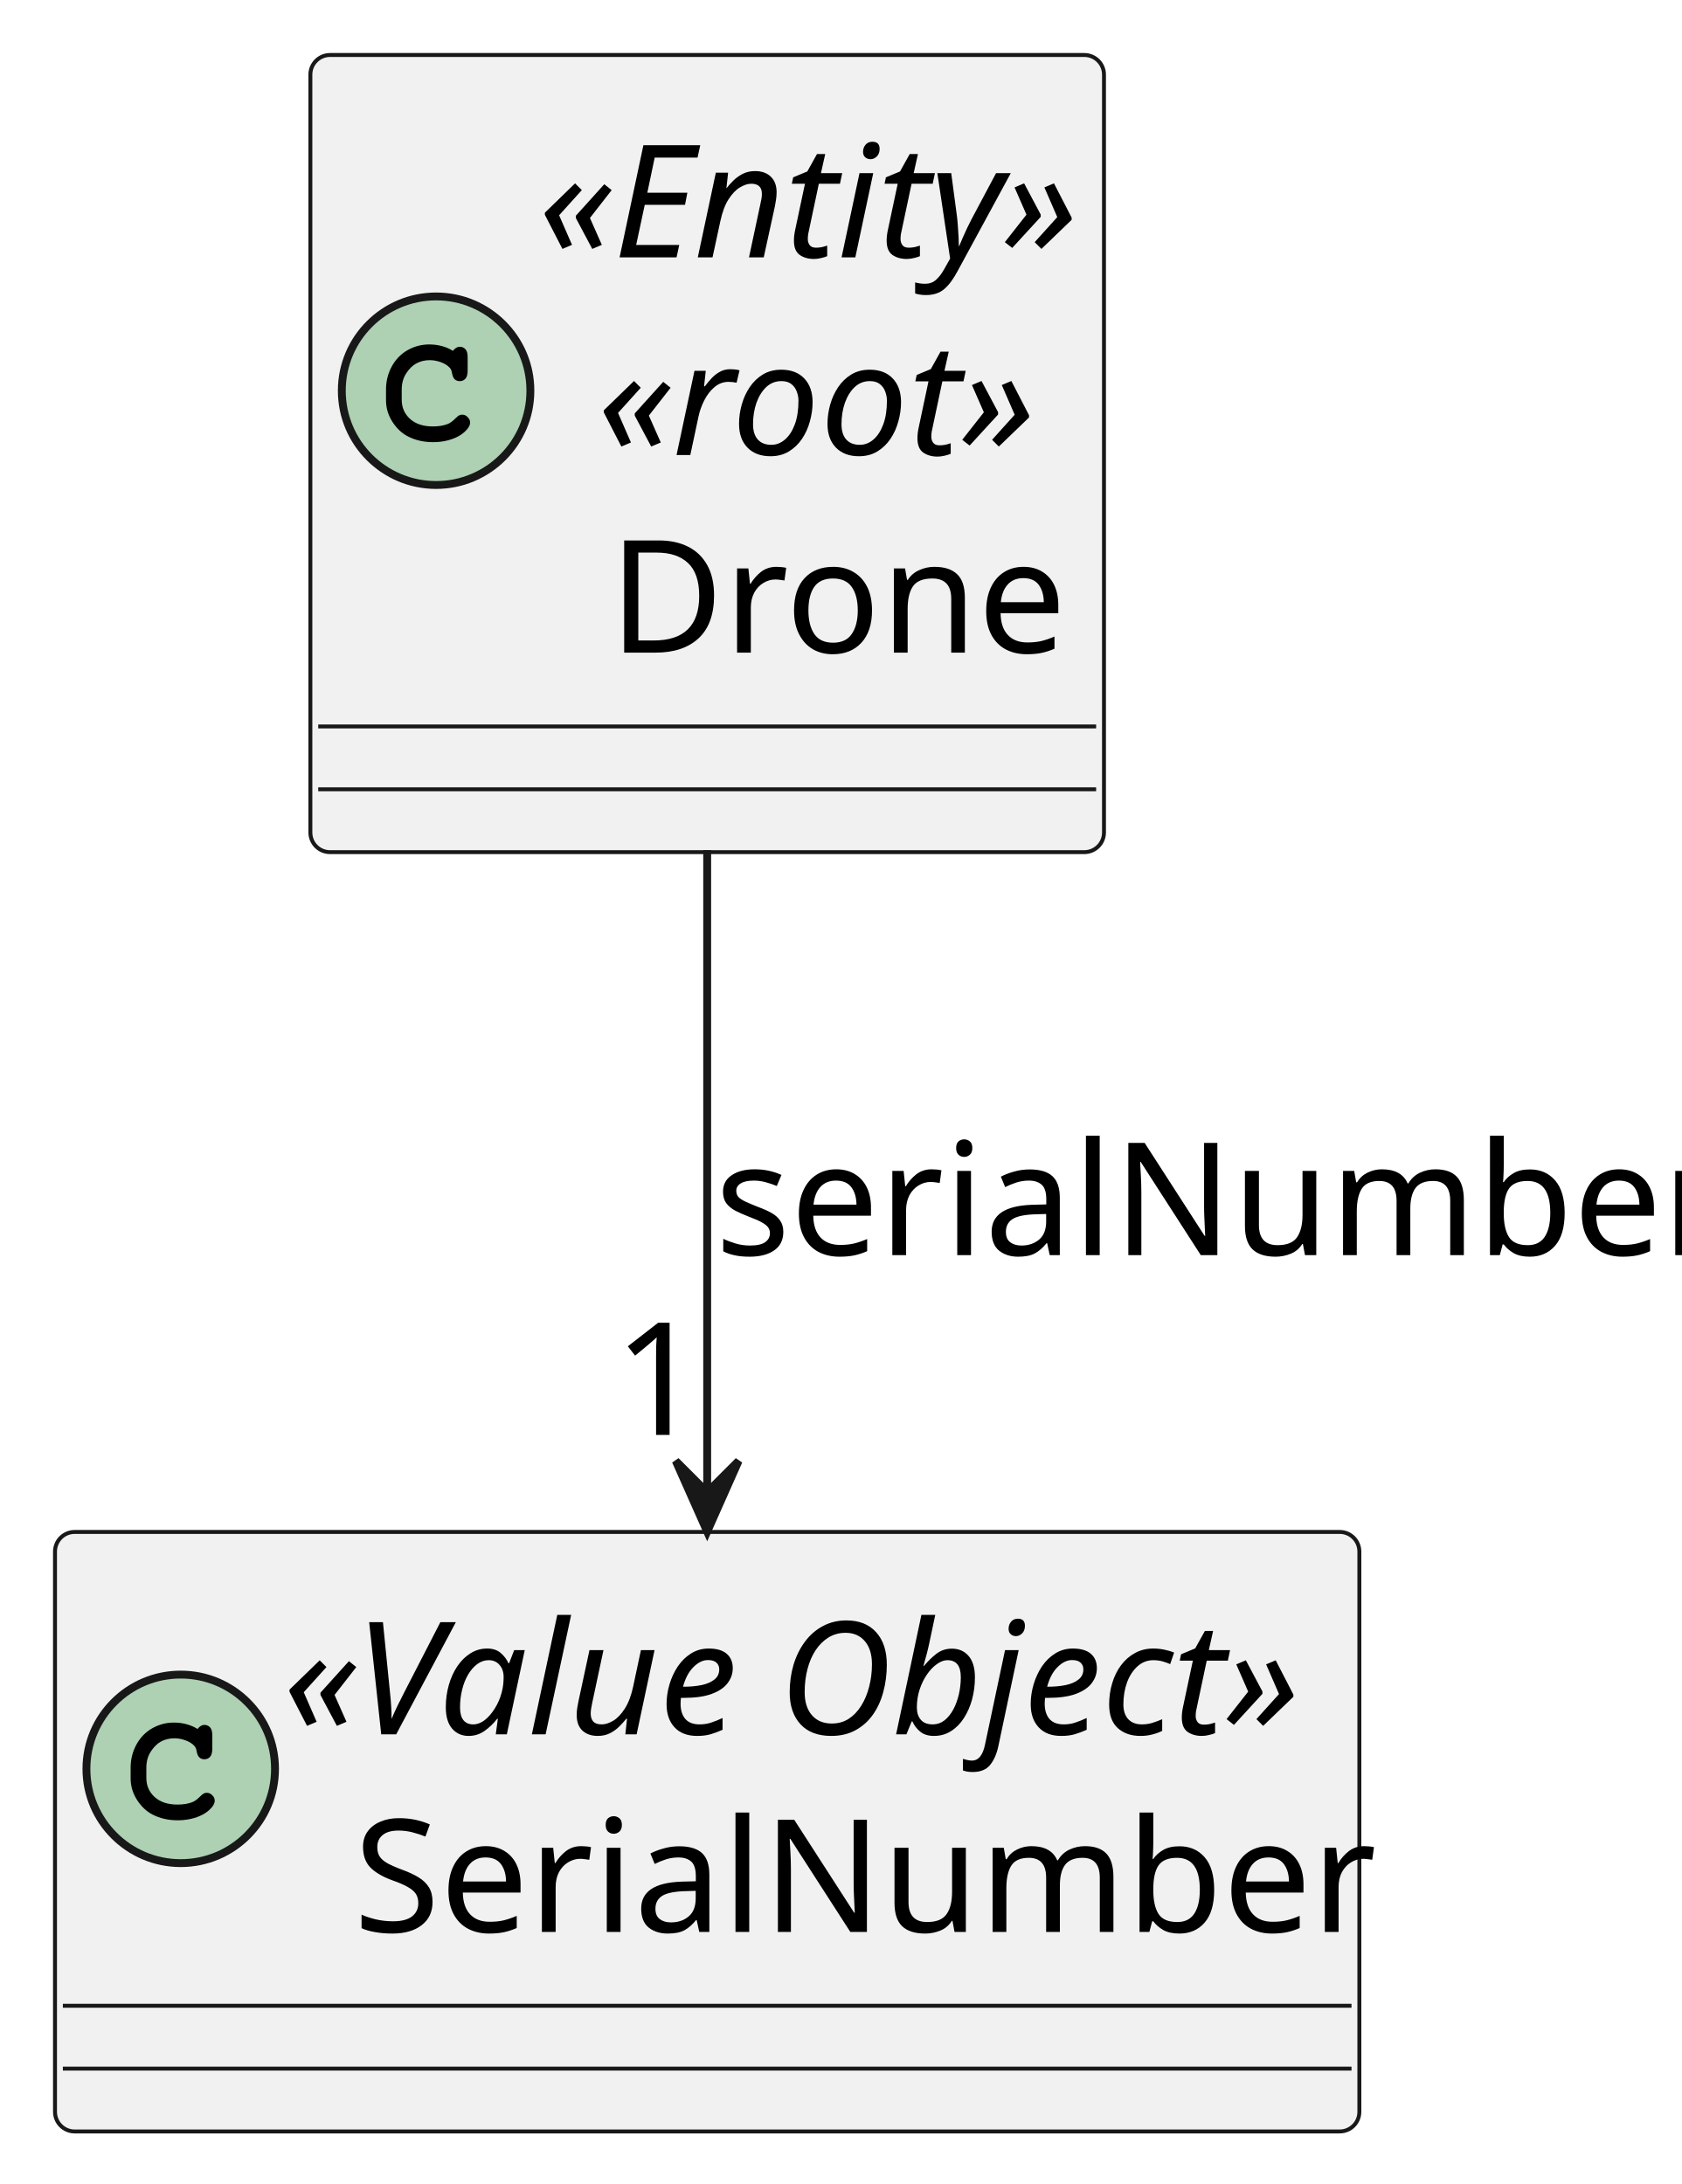
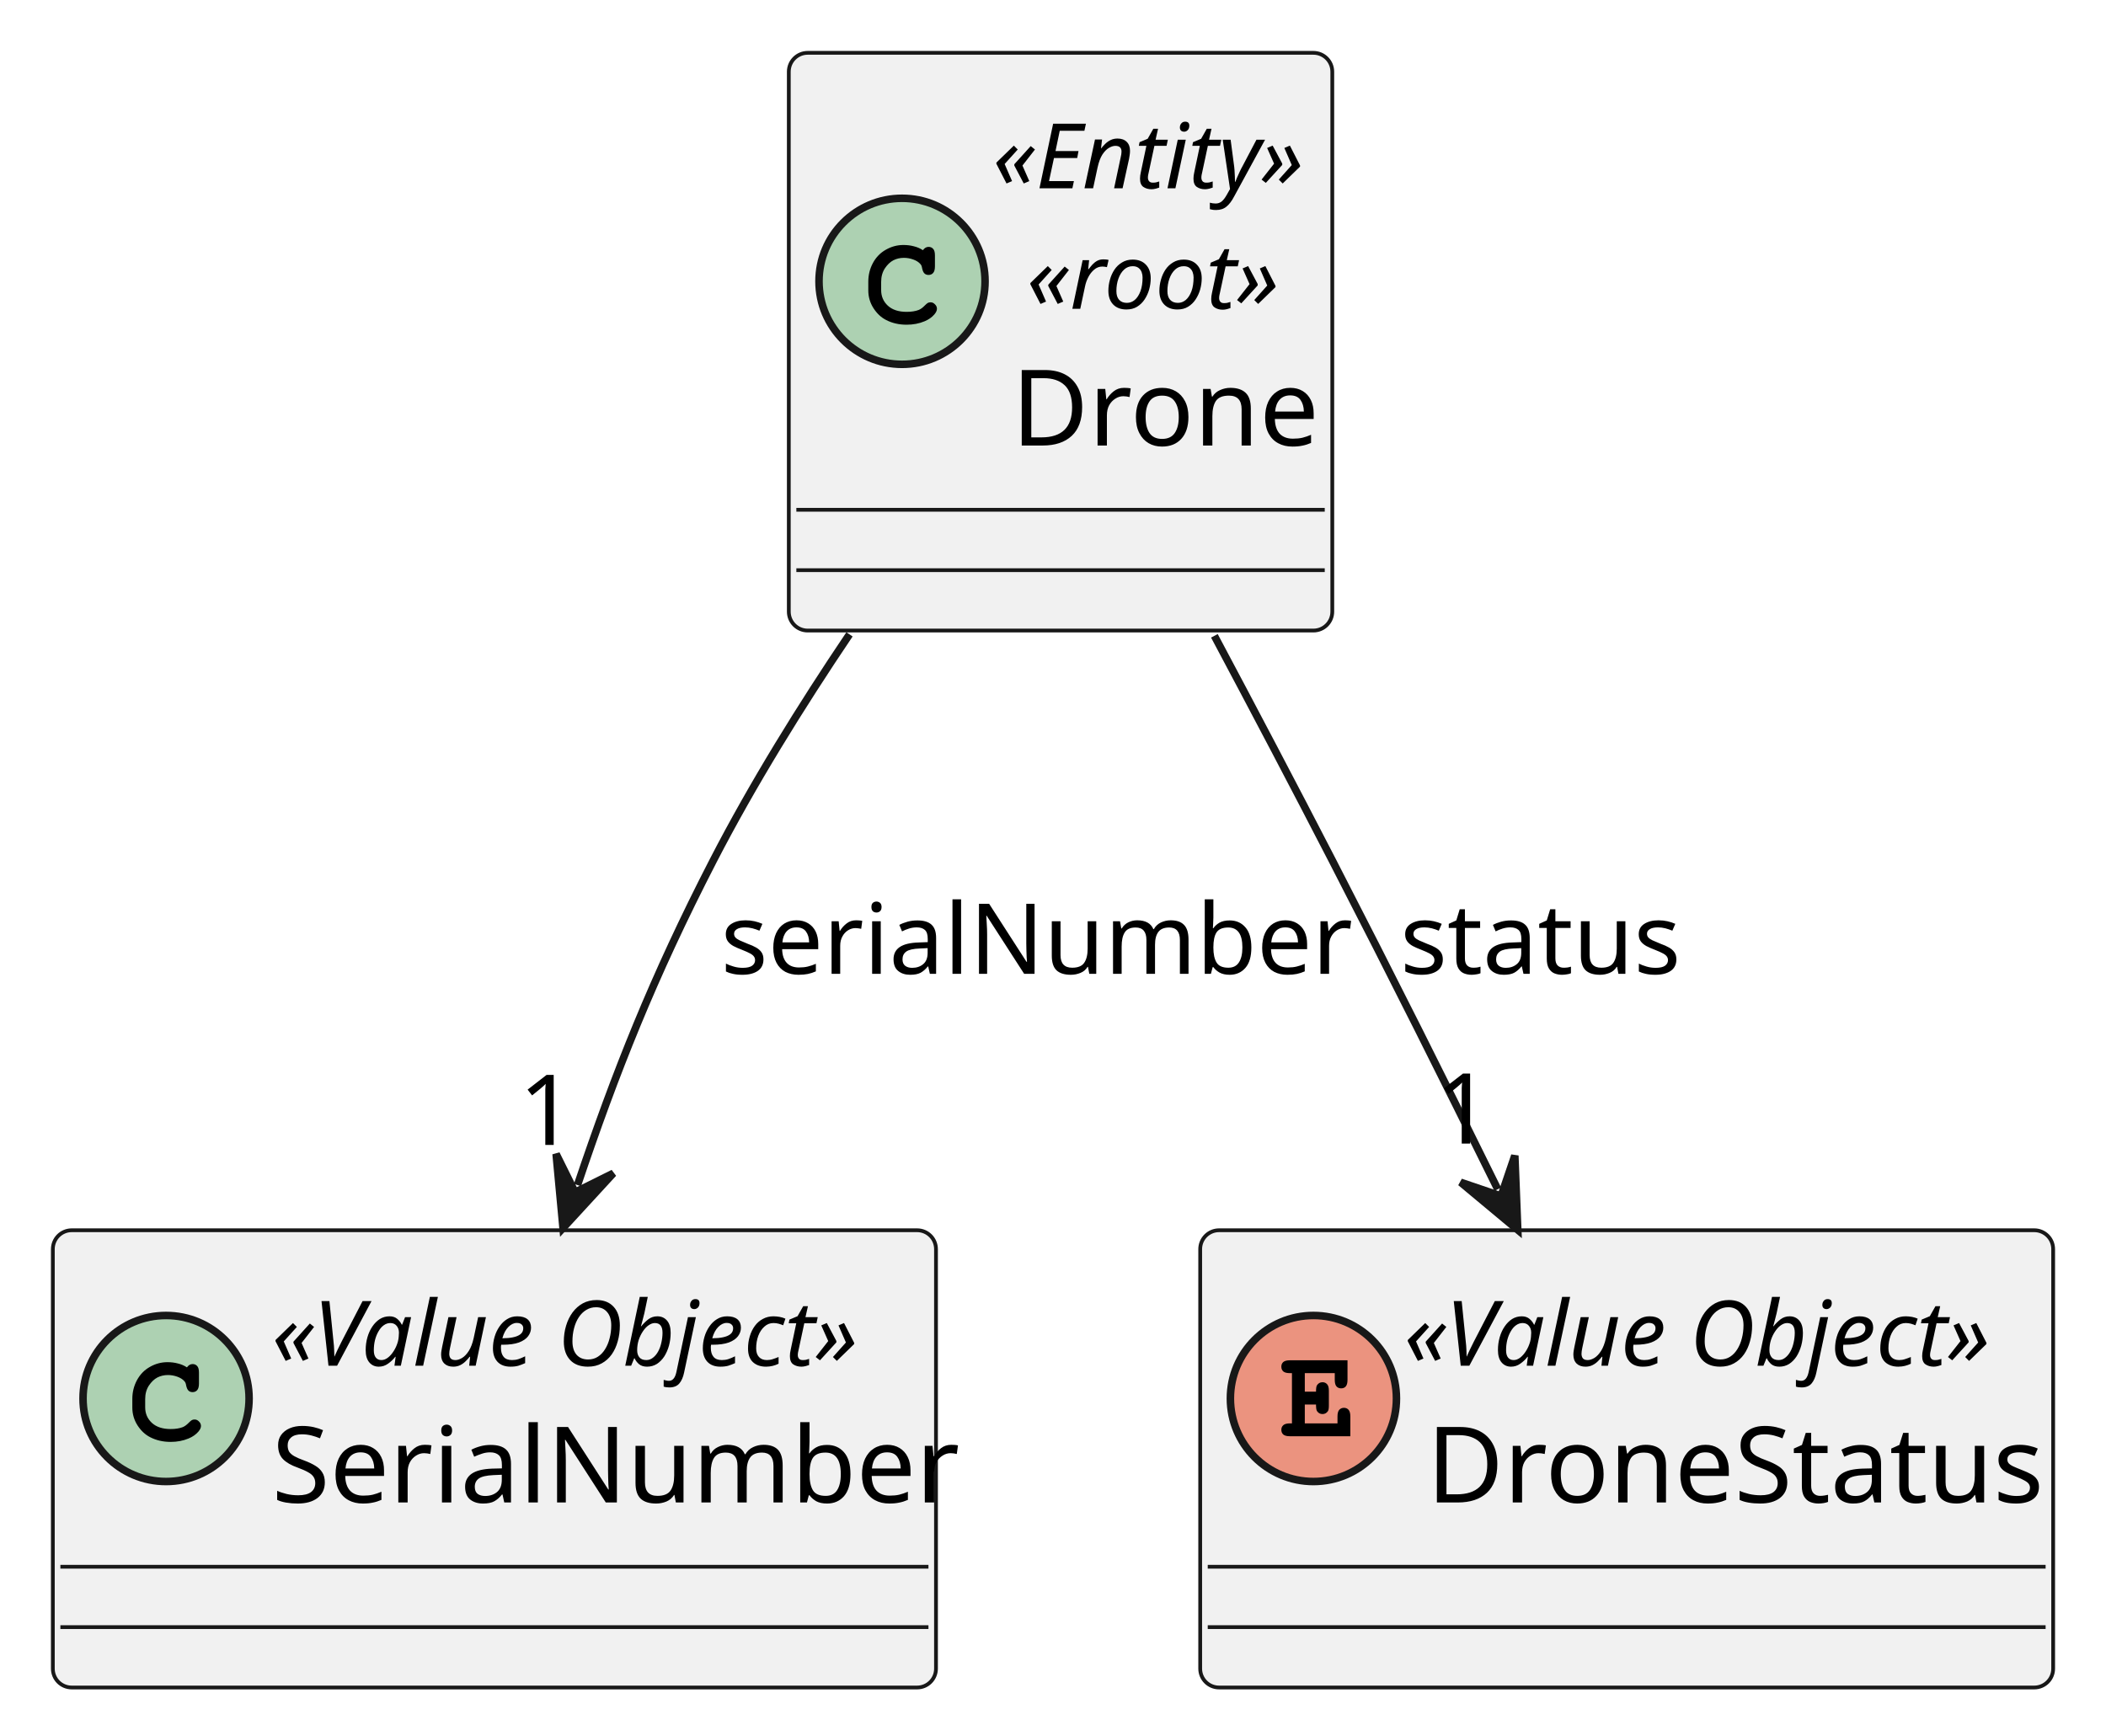
- <svg xmlns="http://www.w3.org/2000/svg" contentStyleType="text/css" height="278px" preserveAspectRatio="none" style="width:214px;height:278px;background:#FFFFFF;" version="1.1" viewBox="0 0 214 278" width="214px" zoomAndPan="magnify">
+ <svg xmlns="http://www.w3.org/2000/svg" contentStyleType="text/css" height="230px" preserveAspectRatio="none" style="width:279px;height:230px;background:#FFFFFF;" version="1.1" viewBox="0 0 279 230" width="279px" zoomAndPan="magnify">
  <defs />
  <g>
    <g id="elem_Drone">
-       <rect codeLine="4" fill="#F1F1F1" height="101.469" id="Drone" rx="2.5" ry="2.5" style="stroke:#181818;stroke-width:0.5;" width="101" x="39.5" y="7" />
-       <ellipse cx="55.5" cy="49.734" fill="#ADD1B2" rx="12" ry="12" style="stroke:#181818;stroke-width:1.0;" />
-       <path d="M57.641,44.656 Q57.828,44.406 58.047,44.281 Q58.266,44.141 58.516,44.141 Q58.953,44.141 59.234,44.453 Q59.516,44.75 59.516,45.469 L59.516,47.172 Q59.516,47.891 59.234,48.203 Q58.953,48.516 58.516,48.516 Q58.125,48.516 57.875,48.281 Q57.625,48.062 57.516,47.453 Q57.453,47.031 57.234,46.812 Q56.844,46.375 56.125,46.109 Q55.406,45.844 54.688,45.844 Q53.781,45.844 53.031,46.234 Q52.281,46.625 51.703,47.516 Q51.125,48.391 51.125,49.594 L51.125,50.891 Q51.125,52.344 52.172,53.312 Q53.234,54.281 55.094,54.281 Q56.203,54.281 56.984,53.969 Q57.422,53.797 57.938,53.281 Q58.25,52.969 58.422,52.875 Q58.594,52.781 58.828,52.781 Q59.219,52.781 59.516,53.094 Q59.828,53.391 59.828,53.797 Q59.828,54.203 59.422,54.672 Q58.828,55.359 57.891,55.75 Q56.625,56.281 55.109,56.281 Q53.328,56.281 51.906,55.547 Q50.75,54.953 49.938,53.688 Q49.125,52.422 49.125,50.938 L49.125,49.578 Q49.125,48.016 49.844,46.672 Q50.578,45.312 51.859,44.578 Q53.156,43.844 54.609,43.844 Q55.469,43.844 56.219,44.047 Q56.984,44.25 57.641,44.656 Z " fill="#000000" />
-       <text fill="#000000" font-family="sans-serif" font-size="20" font-style="italic" lengthAdjust="spacing" textLength="71" x="68.5" y="32.762">«Entity»</text>
-       <text fill="#000000" font-family="sans-serif" font-size="20" font-style="italic" lengthAdjust="spacing" textLength="56" x="76" y="57.918">«root»</text>
-       <text fill="#000000" font-family="sans-serif" font-size="20" lengthAdjust="spacing" textLength="53" x="77.5" y="83.074">Drone</text>
-       <line style="stroke:#181818;stroke-width:0.5;" x1="40.5" x2="139.5" y1="92.469" y2="92.469" />
-       <line style="stroke:#181818;stroke-width:0.5;" x1="40.5" x2="139.5" y1="100.469" y2="100.469" />
+       <rect codeLine="4" fill="#F1F1F1" height="76.543" id="Drone" rx="2.5" ry="2.5" style="stroke:#181818;stroke-width:0.5;" width="72" x="104.5" y="7" />
+       <ellipse cx="119.5" cy="37.272" fill="#ADD1B2" rx="11" ry="11" style="stroke:#181818;stroke-width:1.0;" />
+       <path d="M122.266,33.147 Q122.422,32.928 122.609,32.818 Q122.797,32.709 123.016,32.709 Q123.391,32.709 123.625,32.975 Q123.859,33.225 123.859,33.834 L123.859,35.287 Q123.859,35.897 123.625,36.162 Q123.391,36.428 123.016,36.428 Q122.672,36.428 122.469,36.225 Q122.266,36.037 122.156,35.522 Q122.109,35.162 121.922,34.975 Q121.594,34.6 120.984,34.381 Q120.375,34.162 119.75,34.162 Q118.984,34.162 118.344,34.49 Q117.719,34.818 117.219,35.568 Q116.734,36.318 116.734,37.35 L116.734,38.443 Q116.734,39.678 117.625,40.506 Q118.516,41.318 120.109,41.318 Q121.047,41.318 121.703,41.068 Q122.094,40.912 122.516,40.475 Q122.781,40.209 122.922,40.131 Q123.078,40.053 123.281,40.053 Q123.609,40.053 123.859,40.318 Q124.125,40.568 124.125,40.912 Q124.125,41.256 123.781,41.662 Q123.281,42.24 122.484,42.568 Q121.406,43.022 120.109,43.022 Q118.594,43.022 117.391,42.397 Q116.406,41.897 115.719,40.834 Q115.031,39.756 115.031,38.475 L115.031,37.318 Q115.031,35.99 115.641,34.85 Q116.266,33.693 117.359,33.084 Q118.453,32.459 119.688,32.459 Q120.422,32.459 121.062,32.631 Q121.719,32.787 122.266,33.147 Z " fill="#000000" />
+       <text fill="#000000" font-family="sans-serif" font-size="12" font-style="italic" lengthAdjust="spacing" textLength="44" x="131.5" y="24.949">«Entity»</text>
+       <text fill="#000000" font-family="sans-serif" font-size="12" font-style="italic" lengthAdjust="spacing" textLength="35" x="136" y="40.91">«root»</text>
+       <text fill="#000000" font-family="sans-serif" font-size="14" lengthAdjust="spacing" textLength="39" x="134" y="59.029">Drone</text>
+       <line style="stroke:#181818;stroke-width:0.5;" x1="105.5" x2="175.5" y1="67.543" y2="67.543" />
+       <line style="stroke:#181818;stroke-width:0.5;" x1="105.5" x2="175.5" y1="75.543" y2="75.543" />
    </g>
    <g id="elem_SerialNumber">
-       <rect codeLine="7" fill="#F1F1F1" height="76.312" id="SerialNumber" rx="2.5" ry="2.5" style="stroke:#181818;stroke-width:0.5;" width="166" x="7" y="195" />
-       <ellipse cx="23" cy="225.156" fill="#ADD1B2" rx="12" ry="12" style="stroke:#181818;stroke-width:1.0;" />
-       <path d="M25.141,220.078 Q25.328,219.828 25.547,219.703 Q25.766,219.562 26.016,219.562 Q26.453,219.562 26.734,219.875 Q27.016,220.172 27.016,220.891 L27.016,222.594 Q27.016,223.312 26.734,223.625 Q26.453,223.938 26.016,223.938 Q25.625,223.938 25.375,223.703 Q25.125,223.484 25.016,222.875 Q24.953,222.453 24.734,222.234 Q24.344,221.797 23.625,221.531 Q22.906,221.266 22.188,221.266 Q21.281,221.266 20.531,221.656 Q19.781,222.047 19.203,222.938 Q18.625,223.812 18.625,225.016 L18.625,226.312 Q18.625,227.766 19.672,228.734 Q20.734,229.703 22.594,229.703 Q23.703,229.703 24.484,229.391 Q24.922,229.219 25.438,228.703 Q25.75,228.391 25.922,228.297 Q26.094,228.203 26.328,228.203 Q26.719,228.203 27.016,228.516 Q27.328,228.812 27.328,229.219 Q27.328,229.625 26.922,230.094 Q26.328,230.781 25.391,231.172 Q24.125,231.703 22.609,231.703 Q20.828,231.703 19.406,230.969 Q18.25,230.375 17.438,229.109 Q16.625,227.844 16.625,226.359 L16.625,225 Q16.625,223.438 17.344,222.094 Q18.078,220.734 19.359,220 Q20.656,219.266 22.109,219.266 Q22.969,219.266 23.719,219.469 Q24.484,219.672 25.141,220.078 Z " fill="#000000" />
-       <text fill="#000000" font-family="sans-serif" font-size="20" font-style="italic" lengthAdjust="spacing" textLength="136" x="36" y="220.762">«Value Object»</text>
-       <text fill="#000000" font-family="sans-serif" font-size="20" lengthAdjust="spacing" textLength="118" x="45" y="245.918">SerialNumber</text>
-       <line style="stroke:#181818;stroke-width:0.5;" x1="8" x2="172" y1="255.312" y2="255.312" />
-       <line style="stroke:#181818;stroke-width:0.5;" x1="8" x2="172" y1="263.312" y2="263.312" />
+       <rect codeLine="7" fill="#F1F1F1" height="60.582" id="SerialNumber" rx="2.5" ry="2.5" style="stroke:#181818;stroke-width:0.5;" width="117" x="7" y="163" />
+       <ellipse cx="22" cy="185.291" fill="#ADD1B2" rx="11" ry="11" style="stroke:#181818;stroke-width:1.0;" />
+       <path d="M24.766,181.166 Q24.922,180.947 25.109,180.838 Q25.297,180.728 25.516,180.728 Q25.891,180.728 26.125,180.994 Q26.359,181.244 26.359,181.853 L26.359,183.307 Q26.359,183.916 26.125,184.182 Q25.891,184.447 25.516,184.447 Q25.172,184.447 24.969,184.244 Q24.766,184.057 24.656,183.541 Q24.609,183.182 24.422,182.994 Q24.094,182.619 23.484,182.4 Q22.875,182.182 22.25,182.182 Q21.484,182.182 20.844,182.51 Q20.219,182.838 19.719,183.588 Q19.234,184.338 19.234,185.369 L19.234,186.463 Q19.234,187.697 20.125,188.525 Q21.016,189.338 22.609,189.338 Q23.547,189.338 24.203,189.088 Q24.594,188.932 25.016,188.494 Q25.281,188.228 25.422,188.15 Q25.578,188.072 25.781,188.072 Q26.109,188.072 26.359,188.338 Q26.625,188.588 26.625,188.932 Q26.625,189.275 26.281,189.682 Q25.781,190.26 24.984,190.588 Q23.906,191.041 22.609,191.041 Q21.094,191.041 19.891,190.416 Q18.906,189.916 18.219,188.853 Q17.531,187.775 17.531,186.494 L17.531,185.338 Q17.531,184.01 18.141,182.869 Q18.766,181.713 19.859,181.103 Q20.953,180.478 22.188,180.478 Q22.922,180.478 23.562,180.65 Q24.219,180.807 24.766,181.166 Z " fill="#000000" />
+       <text fill="#000000" font-family="sans-serif" font-size="12" font-style="italic" lengthAdjust="spacing" textLength="85" x="36" y="180.949">«Value Object»</text>
+       <text fill="#000000" font-family="sans-serif" font-size="14" lengthAdjust="spacing" textLength="85" x="36" y="199.068">SerialNumber</text>
+       <line style="stroke:#181818;stroke-width:0.5;" x1="8" x2="123" y1="207.582" y2="207.582" />
+       <line style="stroke:#181818;stroke-width:0.5;" x1="8" x2="123" y1="215.582" y2="215.582" />
+     </g>
+     <g id="elem_DroneStatus">
+       <rect codeLine="10" fill="#F1F1F1" height="60.582" id="DroneStatus" rx="2.5" ry="2.5" style="stroke:#181818;stroke-width:0.5;" width="113" x="159" y="163" />
+       <ellipse cx="174" cy="185.291" fill="#EB937F" rx="11" ry="11" style="stroke:#181818;stroke-width:1.0;" />
+       <path d="M172.859,186.088 L172.859,188.588 L177.188,188.588 L177.188,187.666 Q177.188,187.057 177.422,186.791 Q177.672,186.525 178.047,186.525 Q178.422,186.525 178.656,186.791 Q178.891,187.057 178.891,187.666 L178.891,190.291 L170.891,190.291 Q170.266,190.291 170,190.057 Q169.75,189.822 169.75,189.432 Q169.75,189.057 170.016,188.822 Q170.281,188.588 170.891,188.588 L171.156,188.588 L171.156,181.932 L170.891,181.932 Q170.266,181.932 170,181.697 Q169.75,181.463 169.75,181.072 Q169.75,180.697 170,180.463 Q170.266,180.228 170.891,180.228 L178.516,180.228 L178.516,182.822 Q178.516,183.432 178.281,183.697 Q178.062,183.947 177.672,183.947 Q177.297,183.947 177.062,183.697 Q176.828,183.432 176.828,182.822 L176.828,181.932 L172.859,181.932 L172.859,184.385 L174.344,184.385 Q174.344,183.728 174.469,183.541 Q174.734,183.135 175.203,183.135 Q175.578,183.135 175.812,183.4 Q176.047,183.65 176.047,184.26 L176.047,186.228 Q176.047,186.775 175.922,186.963 Q175.656,187.353 175.203,187.353 Q174.734,187.353 174.469,186.947 Q174.344,186.76 174.344,186.088 L172.859,186.088 Z " fill="#000000" />
+       <text fill="#000000" font-family="sans-serif" font-size="12" font-style="italic" lengthAdjust="spacing" textLength="85" x="186" y="180.949">«Value Object»</text>
+       <text fill="#000000" font-family="sans-serif" font-size="14" lengthAdjust="spacing" textLength="79" x="189" y="199.068">DroneStatus</text>
+       <line style="stroke:#181818;stroke-width:0.5;" x1="160" x2="271" y1="207.582" y2="207.582" />
+       <line style="stroke:#181818;stroke-width:0.5;" x1="160" x2="271" y1="215.582" y2="215.582" />
    </g>
    <g id="link_Drone_SerialNumber">
-       <path codeLine="11" d="M90,108.22 C90,134.02 90,165.2 90,189.81 " fill="none" id="Drone-to-SerialNumber" style="stroke:#181818;stroke-width:1.0;" />
-       <polygon fill="#181818" points="90,194.96,94,185.96,90,189.96,86,185.96,90,194.96" style="stroke:#181818;stroke-width:1.0;" />
-       <text fill="#000000" font-family="sans-serif" font-size="20" lengthAdjust="spacing" textLength="115" x="91" y="159.762">serialNumber</text>
-       <text fill="#000000" font-family="sans-serif" font-size="20" lengthAdjust="spacing" textLength="11" x="78.123" y="182.655">1</text>
+       <path codeLine="15" d="M112.54,84.05 C106.14,93.54 99.7,103.92 94.5,114 C86.51,129.5 81.556,142.024 76.506,157.014 " fill="none" id="Drone-to-SerialNumber" style="stroke:#181818;stroke-width:1.0;" />
+       <polygon fill="#181818" points="74.59,162.7,81.254,155.448,76.186,157.962,73.673,152.894,74.59,162.7" style="stroke:#181818;stroke-width:1.0;" />
+       <text fill="#000000" font-family="sans-serif" font-size="13" lengthAdjust="spacing" textLength="76" x="95.5" y="129.028">serialNumber</text>
+       <text fill="#000000" font-family="sans-serif" font-size="13" lengthAdjust="spacing" textLength="7" x="68.743" y="151.696">1</text>
+     </g>
+     <g id="link_Drone_DroneStatus">
+       <path codeLine="16" d="M160.88,84.24 C166.03,93.91 171.51,104.32 176.5,114 C184.79,130.1 191.149,142.808 198.419,157.567 " fill="none" id="Drone-to-DroneStatus" style="stroke:#181818;stroke-width:1.0;" />
+       <polygon fill="#181818" points="201.07,162.95,200.682,153.109,198.861,158.465,193.505,156.644,201.07,162.95" style="stroke:#181818;stroke-width:1.0;" />
+       <text fill="#000000" font-family="sans-serif" font-size="13" lengthAdjust="spacing" textLength="36" x="185.5" y="129.028">status</text>
+       <text fill="#000000" font-family="sans-serif" font-size="13" lengthAdjust="spacing" textLength="7" x="190.148" y="151.514">1</text>
    </g>
  </g>
</svg>
